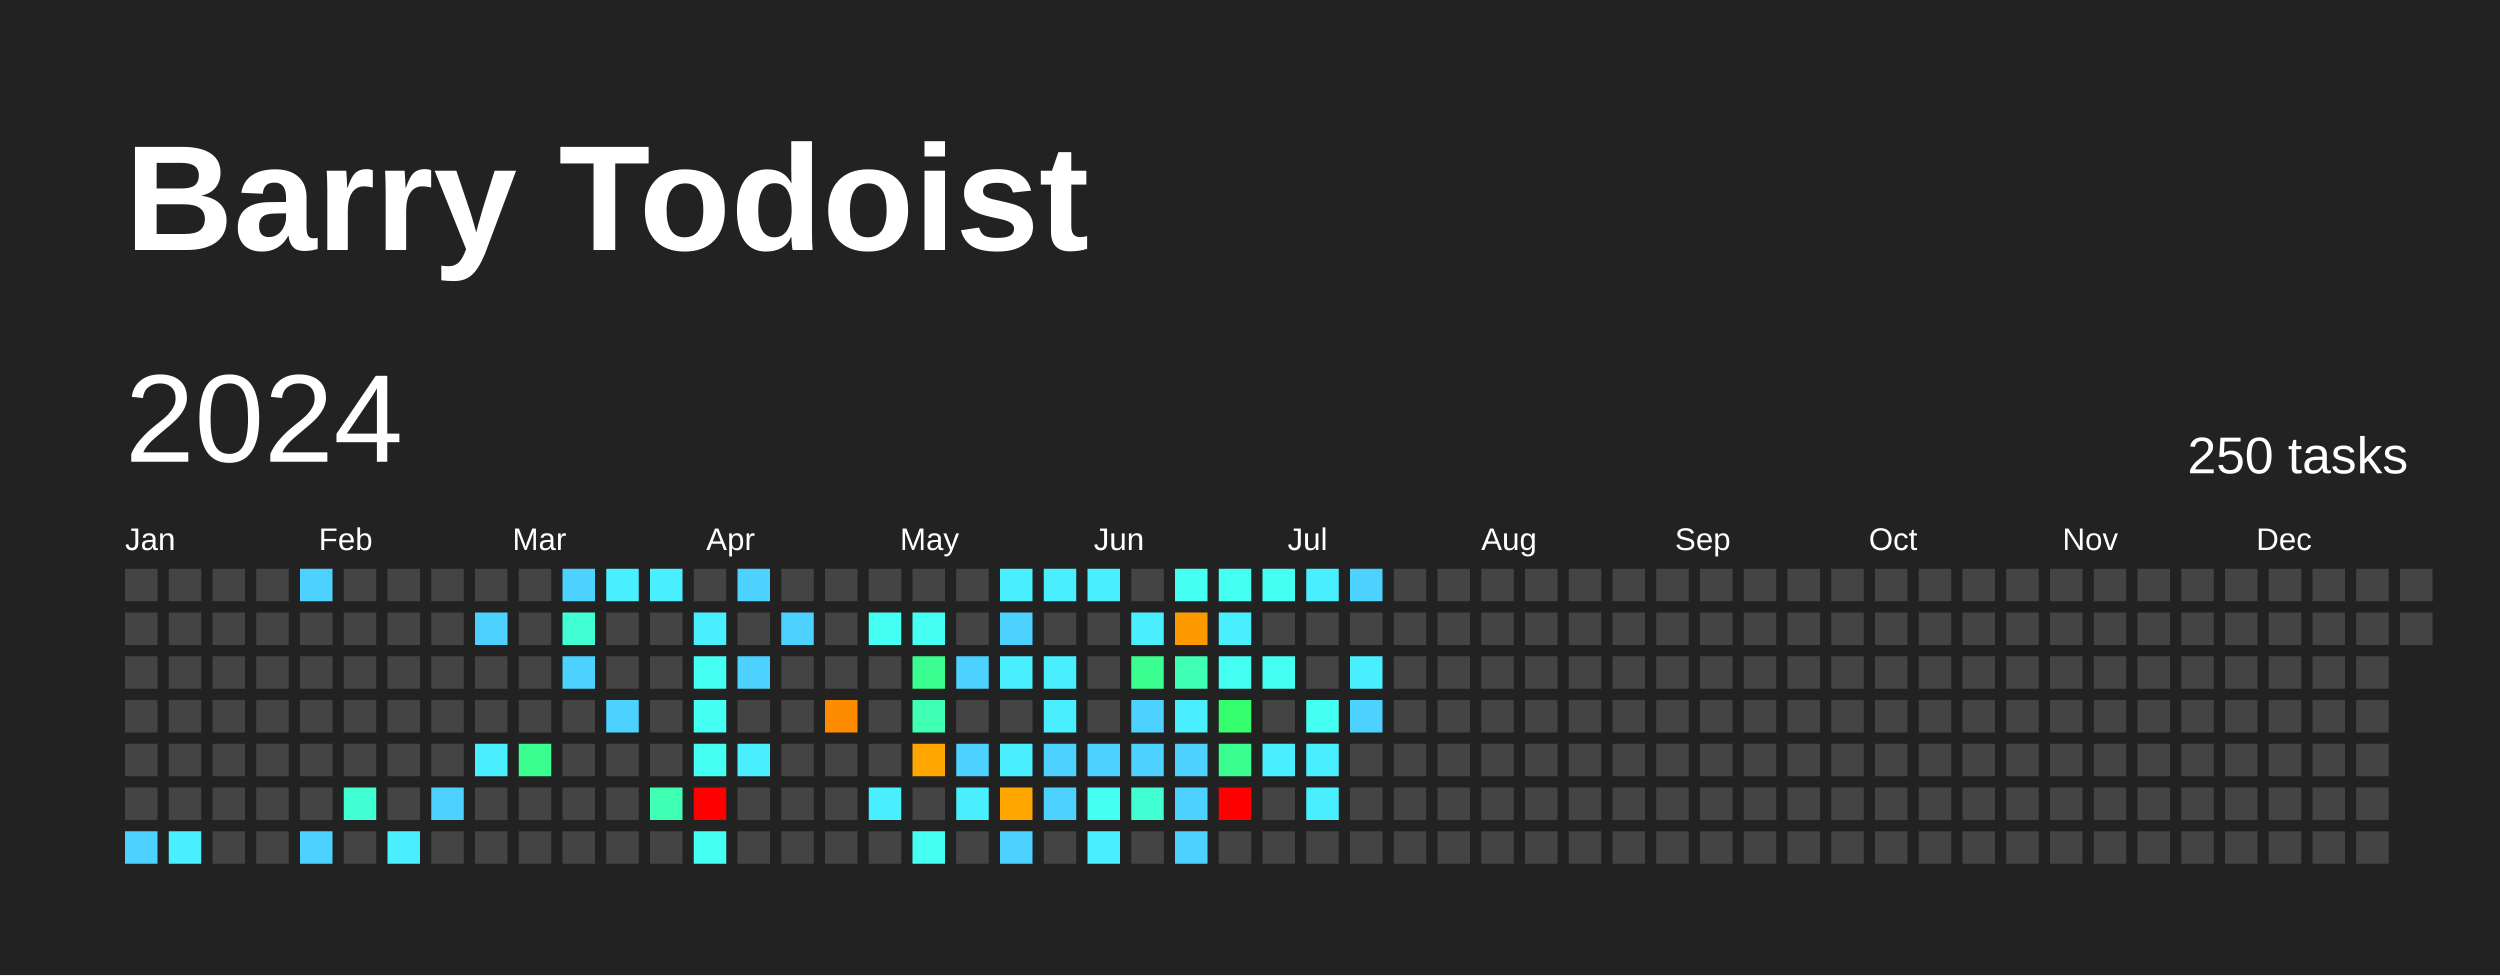
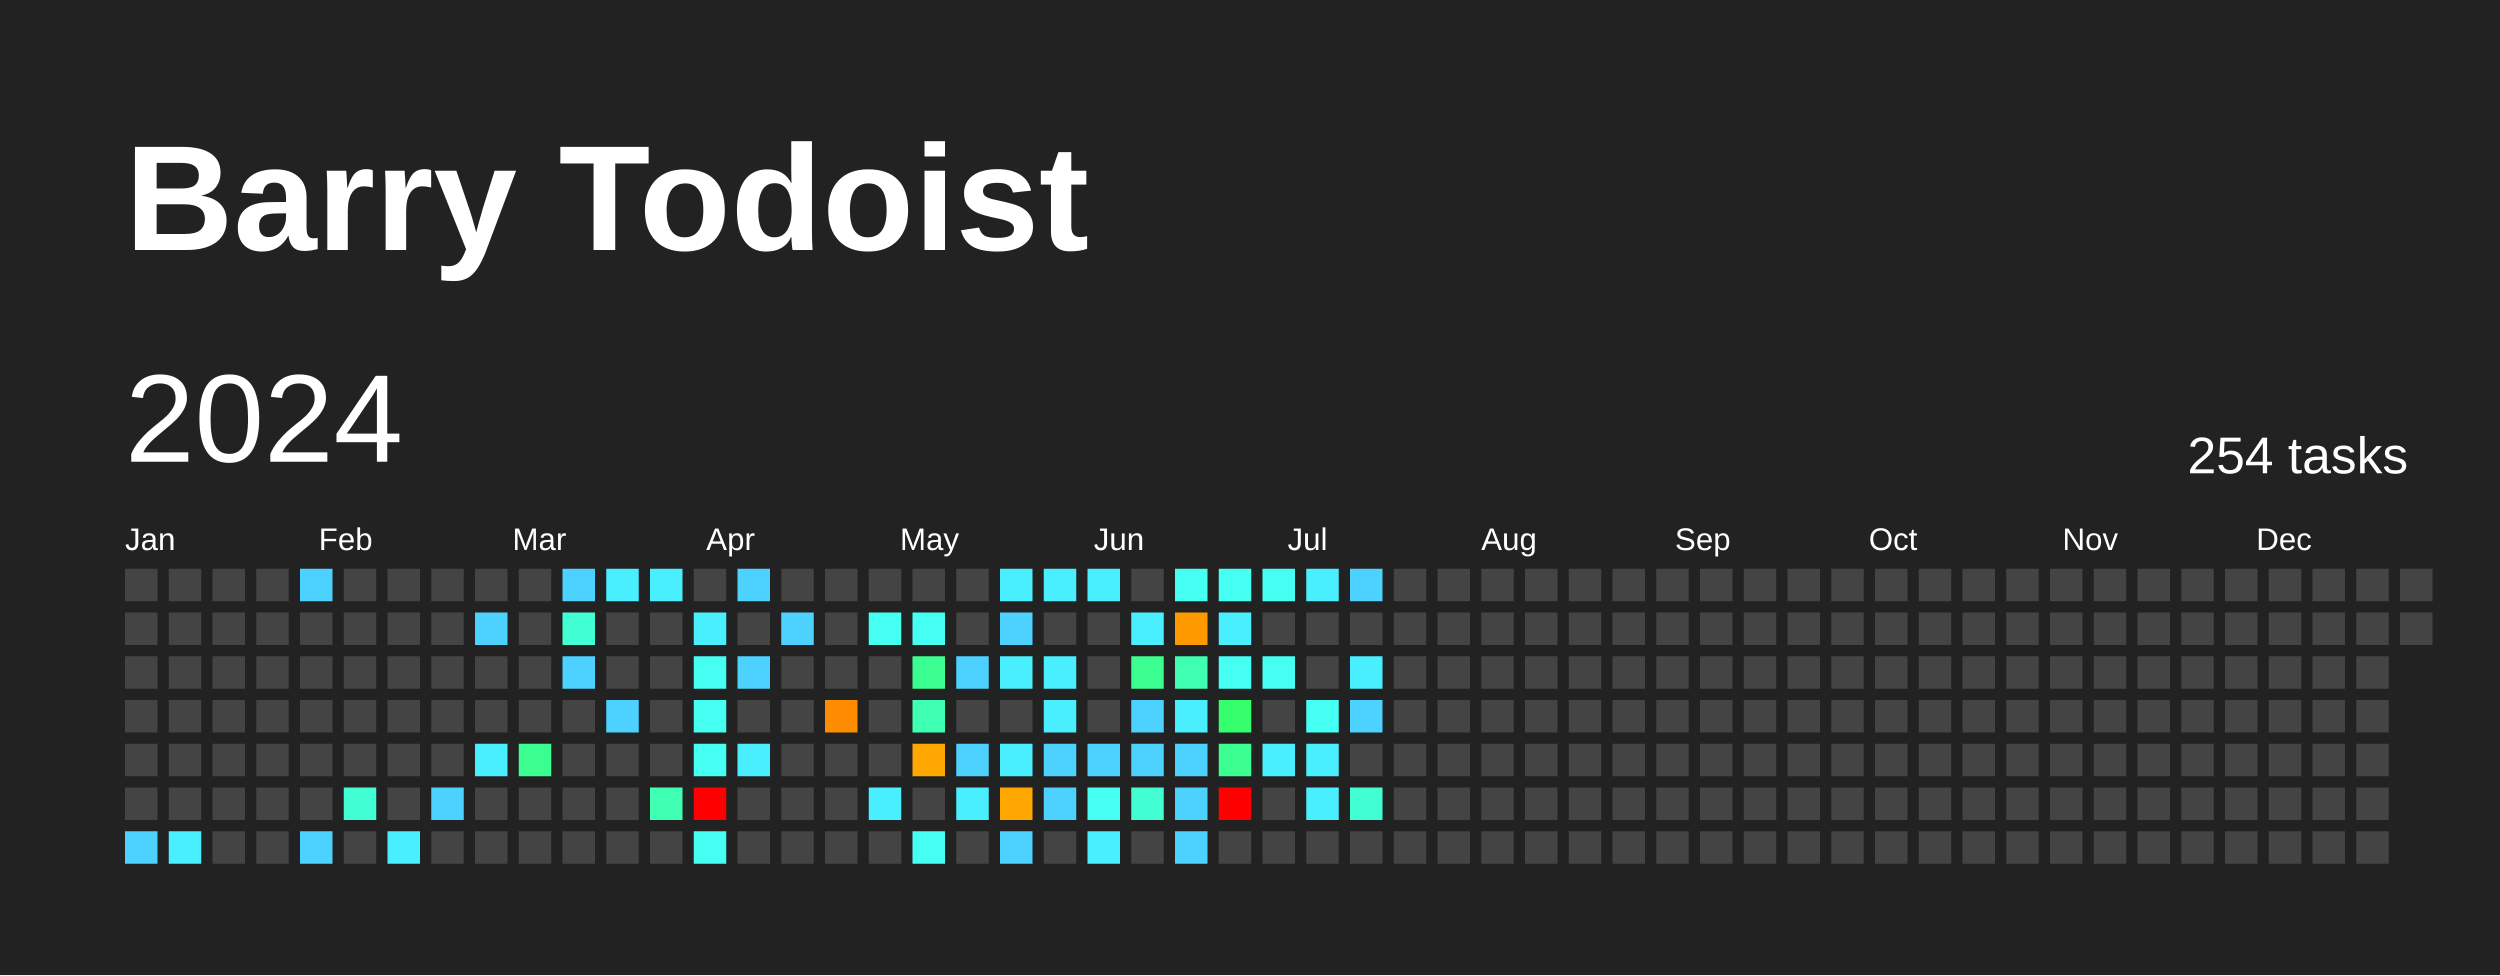
<svg xmlns="http://www.w3.org/2000/svg" baseProfile="full" height="78mm" version="1.1" viewBox="0,0,200,78" width="200mm">
  <defs />
  <rect fill="#222222" height="78" width="200" x="0" y="0" />
  <text fill="#FFFFFF" style="font-size:12px; font-family:Arial; font-weight:bold;" x="10" y="20">Barry Todoist</text>
  <text dominant-baseline="hanging" fill="#FFFFFF" style="font-size:10.0px; font-family:Arial;" x="10" y="30">2024</text>
-   <text dominant-baseline="hanging" fill="#FFFFFF" style="font-size:4.125px; font-family:Arial;" x="175" y="35">250 tasks</text>
+   <text dominant-baseline="hanging" fill="#FFFFFF" style="font-size:4.125px; font-family:Arial;" x="175" y="35">254 tasks</text>
  <text fill="#FFFFFF" style="font-size:2.5px; font-family:Arial" x="10.0" y="44">Jan</text>
  <text fill="#FFFFFF" style="font-size:2.5px; font-family:Arial" x="25.5" y="44">Feb</text>
  <text fill="#FFFFFF" style="font-size:2.5px; font-family:Arial" x="41.0" y="44">Mar</text>
  <text fill="#FFFFFF" style="font-size:2.5px; font-family:Arial" x="56.5" y="44">Apr</text>
  <text fill="#FFFFFF" style="font-size:2.5px; font-family:Arial" x="72.0" y="44">May</text>
  <text fill="#FFFFFF" style="font-size:2.5px; font-family:Arial" x="87.5" y="44">Jun</text>
  <text fill="#FFFFFF" style="font-size:2.5px; font-family:Arial" x="103.0" y="44">Jul</text>
  <text fill="#FFFFFF" style="font-size:2.5px; font-family:Arial" x="118.5" y="44">Aug</text>
  <text fill="#FFFFFF" style="font-size:2.5px; font-family:Arial" x="134.0" y="44">Sep</text>
  <text fill="#FFFFFF" style="font-size:2.5px; font-family:Arial" x="149.5" y="44">Oct</text>
  <text fill="#FFFFFF" style="font-size:2.5px; font-family:Arial" x="165.0" y="44">Nov</text>
  <text fill="#FFFFFF" style="font-size:2.5px; font-family:Arial" x="180.5" y="44">Dec</text>
  <rect fill="#444444" height="2.6" width="2.6" x="10.0" y="45.5" />
  <rect fill="#444444" height="2.6" width="2.6" x="10.0" y="49.0" />
  <rect fill="#444444" height="2.6" width="2.6" x="10.0" y="52.5" />
  <rect fill="#444444" height="2.6" width="2.6" x="10.0" y="56.0" />
  <rect fill="#444444" height="2.6" width="2.6" x="10.0" y="59.5" />
  <rect fill="#444444" height="2.6" width="2.6" x="10.0" y="63.0" />
  <rect fill="#4dd2ff" height="2.6" width="2.6" x="10.0" y="66.5" />
  <rect fill="#444444" height="2.6" width="2.6" x="13.5" y="45.5" />
  <rect fill="#444444" height="2.6" width="2.6" x="13.5" y="49.0" />
  <rect fill="#444444" height="2.6" width="2.6" x="13.5" y="52.5" />
  <rect fill="#444444" height="2.6" width="2.6" x="13.5" y="56.0" />
  <rect fill="#444444" height="2.6" width="2.6" x="13.5" y="59.5" />
  <rect fill="#444444" height="2.6" width="2.6" x="13.5" y="63.0" />
  <rect fill="#49efff" height="2.6" width="2.6" x="13.5" y="66.5" />
  <rect fill="#444444" height="2.6" width="2.6" x="17.0" y="45.5" />
  <rect fill="#444444" height="2.6" width="2.6" x="17.0" y="49.0" />
  <rect fill="#444444" height="2.6" width="2.6" x="17.0" y="52.5" />
  <rect fill="#444444" height="2.6" width="2.6" x="17.0" y="56.0" />
  <rect fill="#444444" height="2.6" width="2.6" x="17.0" y="59.5" />
  <rect fill="#444444" height="2.6" width="2.6" x="17.0" y="63.0" />
  <rect fill="#444444" height="2.6" width="2.6" x="17.0" y="66.5" />
  <rect fill="#444444" height="2.6" width="2.6" x="20.5" y="45.5" />
  <rect fill="#444444" height="2.6" width="2.6" x="20.5" y="49.0" />
  <rect fill="#444444" height="2.6" width="2.6" x="20.5" y="52.5" />
  <rect fill="#444444" height="2.6" width="2.6" x="20.5" y="56.0" />
  <rect fill="#444444" height="2.6" width="2.6" x="20.5" y="59.5" />
  <rect fill="#444444" height="2.6" width="2.6" x="20.5" y="63.0" />
  <rect fill="#444444" height="2.6" width="2.6" x="20.5" y="66.5" />
  <rect fill="#4dd2ff" height="2.6" width="2.6" x="24.0" y="45.5" />
  <rect fill="#444444" height="2.6" width="2.6" x="24.0" y="49.0" />
  <rect fill="#444444" height="2.6" width="2.6" x="24.0" y="52.5" />
  <rect fill="#444444" height="2.6" width="2.6" x="24.0" y="56.0" />
  <rect fill="#444444" height="2.6" width="2.6" x="24.0" y="59.5" />
  <rect fill="#444444" height="2.6" width="2.6" x="24.0" y="63.0" />
  <rect fill="#4dd2ff" height="2.6" width="2.6" x="24.0" y="66.5" />
  <rect fill="#444444" height="2.6" width="2.6" x="27.5" y="45.5" />
  <rect fill="#444444" height="2.6" width="2.6" x="27.5" y="49.0" />
  <rect fill="#444444" height="2.6" width="2.6" x="27.5" y="52.5" />
  <rect fill="#444444" height="2.6" width="2.6" x="27.5" y="56.0" />
  <rect fill="#444444" height="2.6" width="2.6" x="27.5" y="59.5" />
  <rect fill="#41ffd2" height="2.6" width="2.6" x="27.5" y="63.0" />
  <rect fill="#444444" height="2.6" width="2.6" x="27.5" y="66.5" />
  <rect fill="#444444" height="2.6" width="2.6" x="31.0" y="45.5" />
  <rect fill="#444444" height="2.6" width="2.6" x="31.0" y="49.0" />
  <rect fill="#444444" height="2.6" width="2.6" x="31.0" y="52.5" />
  <rect fill="#444444" height="2.6" width="2.6" x="31.0" y="56.0" />
  <rect fill="#444444" height="2.6" width="2.6" x="31.0" y="59.5" />
  <rect fill="#444444" height="2.6" width="2.6" x="31.0" y="63.0" />
  <rect fill="#49efff" height="2.6" width="2.6" x="31.0" y="66.5" />
  <rect fill="#444444" height="2.6" width="2.6" x="34.5" y="45.5" />
  <rect fill="#444444" height="2.6" width="2.6" x="34.5" y="49.0" />
  <rect fill="#444444" height="2.6" width="2.6" x="34.5" y="52.5" />
  <rect fill="#444444" height="2.6" width="2.6" x="34.5" y="56.0" />
  <rect fill="#444444" height="2.6" width="2.6" x="34.5" y="59.5" />
  <rect fill="#4dd2ff" height="2.6" width="2.6" x="34.5" y="63.0" />
  <rect fill="#444444" height="2.6" width="2.6" x="34.5" y="66.5" />
  <rect fill="#444444" height="2.6" width="2.6" x="38.0" y="45.5" />
  <rect fill="#4dd2ff" height="2.6" width="2.6" x="38.0" y="49.0" />
  <rect fill="#444444" height="2.6" width="2.6" x="38.0" y="52.5" />
  <rect fill="#444444" height="2.6" width="2.6" x="38.0" y="56.0" />
  <rect fill="#49efff" height="2.6" width="2.6" x="38.0" y="59.5" />
  <rect fill="#444444" height="2.6" width="2.6" x="38.0" y="63.0" />
  <rect fill="#444444" height="2.6" width="2.6" x="38.0" y="66.5" />
  <rect fill="#444444" height="2.6" width="2.6" x="41.5" y="45.5" />
  <rect fill="#444444" height="2.6" width="2.6" x="41.5" y="49.0" />
  <rect fill="#444444" height="2.6" width="2.6" x="41.5" y="52.5" />
  <rect fill="#444444" height="2.6" width="2.6" x="41.5" y="56.0" />
  <rect fill="#3aff90" height="2.6" width="2.6" x="41.5" y="59.5" />
  <rect fill="#444444" height="2.6" width="2.6" x="41.5" y="63.0" />
  <rect fill="#444444" height="2.6" width="2.6" x="41.5" y="66.5" />
  <rect fill="#4dd2ff" height="2.6" width="2.6" x="45.0" y="45.5" />
  <rect fill="#41ffd2" height="2.6" width="2.6" x="45.0" y="49.0" />
  <rect fill="#4dd2ff" height="2.6" width="2.6" x="45.0" y="52.5" />
  <rect fill="#444444" height="2.6" width="2.6" x="45.0" y="56.0" />
  <rect fill="#444444" height="2.6" width="2.6" x="45.0" y="59.5" />
  <rect fill="#444444" height="2.6" width="2.6" x="45.0" y="63.0" />
  <rect fill="#444444" height="2.6" width="2.6" x="45.0" y="66.5" />
  <rect fill="#49efff" height="2.6" width="2.6" x="48.5" y="45.5" />
  <rect fill="#444444" height="2.6" width="2.6" x="48.5" y="49.0" />
  <rect fill="#444444" height="2.6" width="2.6" x="48.5" y="52.5" />
  <rect fill="#4dd2ff" height="2.6" width="2.6" x="48.5" y="56.0" />
  <rect fill="#444444" height="2.6" width="2.6" x="48.5" y="59.5" />
  <rect fill="#444444" height="2.6" width="2.6" x="48.5" y="63.0" />
  <rect fill="#444444" height="2.6" width="2.6" x="48.5" y="66.5" />
  <rect fill="#49efff" height="2.6" width="2.6" x="52.0" y="45.5" />
  <rect fill="#444444" height="2.6" width="2.6" x="52.0" y="49.0" />
  <rect fill="#444444" height="2.6" width="2.6" x="52.0" y="52.5" />
  <rect fill="#444444" height="2.6" width="2.6" x="52.0" y="56.0" />
  <rect fill="#444444" height="2.6" width="2.6" x="52.0" y="59.5" />
  <rect fill="#3effb2" height="2.6" width="2.6" x="52.0" y="63.0" />
  <rect fill="#444444" height="2.6" width="2.6" x="52.0" y="66.5" />
  <rect fill="#444444" height="2.6" width="2.6" x="55.5" y="45.5" />
  <rect fill="#49efff" height="2.6" width="2.6" x="55.5" y="49.0" />
  <rect fill="#45fff2" height="2.6" width="2.6" x="55.5" y="52.5" />
  <rect fill="#45fff2" height="2.6" width="2.6" x="55.5" y="56.0" />
  <rect fill="#45fff2" height="2.6" width="2.6" x="55.5" y="59.5" />
  <rect fill="red" height="2.6" width="2.6" x="55.5" y="63.0" />
  <rect fill="#45fff2" height="2.6" width="2.6" x="55.5" y="66.5" />
  <rect fill="#4dd2ff" height="2.6" width="2.6" x="59.0" y="45.5" />
  <rect fill="#444444" height="2.6" width="2.6" x="59.0" y="49.0" />
  <rect fill="#4dd2ff" height="2.6" width="2.6" x="59.0" y="52.5" />
  <rect fill="#444444" height="2.6" width="2.6" x="59.0" y="56.0" />
  <rect fill="#49efff" height="2.6" width="2.6" x="59.0" y="59.5" />
  <rect fill="#444444" height="2.6" width="2.6" x="59.0" y="63.0" />
  <rect fill="#444444" height="2.6" width="2.6" x="59.0" y="66.5" />
  <rect fill="#444444" height="2.6" width="2.6" x="62.5" y="45.5" />
  <rect fill="#4dd2ff" height="2.6" width="2.6" x="62.5" y="49.0" />
  <rect fill="#444444" height="2.6" width="2.6" x="62.5" y="52.5" />
  <rect fill="#444444" height="2.6" width="2.6" x="62.5" y="56.0" />
  <rect fill="#444444" height="2.6" width="2.6" x="62.5" y="59.5" />
  <rect fill="#444444" height="2.6" width="2.6" x="62.5" y="63.0" />
  <rect fill="#444444" height="2.6" width="2.6" x="62.5" y="66.5" />
  <rect fill="#444444" height="2.6" width="2.6" x="66.0" y="45.5" />
  <rect fill="#444444" height="2.6" width="2.6" x="66.0" y="49.0" />
  <rect fill="#444444" height="2.6" width="2.6" x="66.0" y="52.5" />
  <rect fill="#ff8c00" height="2.6" width="2.6" x="66.0" y="56.0" />
  <rect fill="#444444" height="2.6" width="2.6" x="66.0" y="59.5" />
  <rect fill="#444444" height="2.6" width="2.6" x="66.0" y="63.0" />
  <rect fill="#444444" height="2.6" width="2.6" x="66.0" y="66.5" />
  <rect fill="#444444" height="2.6" width="2.6" x="69.5" y="45.5" />
  <rect fill="#45fff2" height="2.6" width="2.6" x="69.5" y="49.0" />
  <rect fill="#444444" height="2.6" width="2.6" x="69.5" y="52.5" />
  <rect fill="#444444" height="2.6" width="2.6" x="69.5" y="56.0" />
  <rect fill="#444444" height="2.6" width="2.6" x="69.5" y="59.5" />
  <rect fill="#49efff" height="2.6" width="2.6" x="69.5" y="63.0" />
  <rect fill="#444444" height="2.6" width="2.6" x="69.5" y="66.5" />
  <rect fill="#444444" height="2.6" width="2.6" x="73.0" y="45.5" />
  <rect fill="#45fff2" height="2.6" width="2.6" x="73.0" y="49.0" />
  <rect fill="#3aff90" height="2.6" width="2.6" x="73.0" y="52.5" />
  <rect fill="#3effb2" height="2.6" width="2.6" x="73.0" y="56.0" />
  <rect fill="#ffa600" height="2.6" width="2.6" x="73.0" y="59.5" />
  <rect fill="#444444" height="2.6" width="2.6" x="73.0" y="63.0" />
  <rect fill="#45fff2" height="2.6" width="2.6" x="73.0" y="66.5" />
  <rect fill="#444444" height="2.6" width="2.6" x="76.5" y="45.5" />
  <rect fill="#444444" height="2.6" width="2.6" x="76.5" y="49.0" />
  <rect fill="#4dd2ff" height="2.6" width="2.6" x="76.5" y="52.5" />
  <rect fill="#444444" height="2.6" width="2.6" x="76.5" y="56.0" />
  <rect fill="#4dd2ff" height="2.6" width="2.6" x="76.5" y="59.5" />
  <rect fill="#49efff" height="2.6" width="2.6" x="76.5" y="63.0" />
  <rect fill="#444444" height="2.6" width="2.6" x="76.5" y="66.5" />
  <rect fill="#49efff" height="2.6" width="2.6" x="80.0" y="45.5" />
  <rect fill="#4dd2ff" height="2.6" width="2.6" x="80.0" y="49.0" />
  <rect fill="#49efff" height="2.6" width="2.6" x="80.0" y="52.5" />
  <rect fill="#444444" height="2.6" width="2.6" x="80.0" y="56.0" />
  <rect fill="#49efff" height="2.6" width="2.6" x="80.0" y="59.5" />
  <rect fill="#ffa600" height="2.6" width="2.6" x="80.0" y="63.0" />
  <rect fill="#4dd2ff" height="2.6" width="2.6" x="80.0" y="66.5" />
  <rect fill="#49efff" height="2.6" width="2.6" x="83.5" y="45.5" />
  <rect fill="#444444" height="2.6" width="2.6" x="83.5" y="49.0" />
  <rect fill="#49efff" height="2.6" width="2.6" x="83.5" y="52.5" />
  <rect fill="#49efff" height="2.6" width="2.6" x="83.5" y="56.0" />
  <rect fill="#4dd2ff" height="2.6" width="2.6" x="83.5" y="59.5" />
  <rect fill="#4dd2ff" height="2.6" width="2.6" x="83.5" y="63.0" />
  <rect fill="#444444" height="2.6" width="2.6" x="83.5" y="66.5" />
  <rect fill="#49efff" height="2.6" width="2.6" x="87.0" y="45.5" />
  <rect fill="#444444" height="2.6" width="2.6" x="87.0" y="49.0" />
  <rect fill="#444444" height="2.6" width="2.6" x="87.0" y="52.5" />
  <rect fill="#444444" height="2.6" width="2.6" x="87.0" y="56.0" />
  <rect fill="#4dd2ff" height="2.6" width="2.6" x="87.0" y="59.5" />
  <rect fill="#45fff2" height="2.6" width="2.6" x="87.0" y="63.0" />
  <rect fill="#49efff" height="2.6" width="2.6" x="87.0" y="66.5" />
  <rect fill="#444444" height="2.6" width="2.6" x="90.5" y="45.5" />
  <rect fill="#49efff" height="2.6" width="2.6" x="90.5" y="49.0" />
  <rect fill="#3aff90" height="2.6" width="2.6" x="90.5" y="52.5" />
  <rect fill="#4dd2ff" height="2.6" width="2.6" x="90.5" y="56.0" />
  <rect fill="#4dd2ff" height="2.6" width="2.6" x="90.5" y="59.5" />
  <rect fill="#41ffd2" height="2.6" width="2.6" x="90.5" y="63.0" />
  <rect fill="#444444" height="2.6" width="2.6" x="90.5" y="66.5" />
  <rect fill="#45fff2" height="2.6" width="2.6" x="94.0" y="45.5" />
  <rect fill="#ff9900" height="2.6" width="2.6" x="94.0" y="49.0" />
  <rect fill="#3effb2" height="2.6" width="2.6" x="94.0" y="52.5" />
  <rect fill="#49efff" height="2.6" width="2.6" x="94.0" y="56.0" />
  <rect fill="#4dd2ff" height="2.6" width="2.6" x="94.0" y="59.5" />
  <rect fill="#4dd2ff" height="2.6" width="2.6" x="94.0" y="63.0" />
  <rect fill="#4dd2ff" height="2.6" width="2.6" x="94.0" y="66.5" />
  <rect fill="#45fff2" height="2.6" width="2.6" x="97.5" y="45.5" />
  <rect fill="#49efff" height="2.6" width="2.6" x="97.5" y="49.0" />
  <rect fill="#45fff2" height="2.6" width="2.6" x="97.5" y="52.5" />
  <rect fill="#36ff6e" height="2.6" width="2.6" x="97.5" y="56.0" />
  <rect fill="#3aff90" height="2.6" width="2.6" x="97.5" y="59.5" />
  <rect fill="red" height="2.6" width="2.6" x="97.5" y="63.0" />
  <rect fill="#444444" height="2.6" width="2.6" x="97.5" y="66.5" />
  <rect fill="#45fff2" height="2.6" width="2.6" x="101.0" y="45.5" />
  <rect fill="#444444" height="2.6" width="2.6" x="101.0" y="49.0" />
  <rect fill="#45fff2" height="2.6" width="2.6" x="101.0" y="52.5" />
  <rect fill="#444444" height="2.6" width="2.6" x="101.0" y="56.0" />
  <rect fill="#49efff" height="2.6" width="2.6" x="101.0" y="59.5" />
  <rect fill="#444444" height="2.6" width="2.6" x="101.0" y="63.0" />
  <rect fill="#444444" height="2.6" width="2.6" x="101.0" y="66.5" />
  <rect fill="#49efff" height="2.6" width="2.6" x="104.5" y="45.5" />
  <rect fill="#444444" height="2.6" width="2.6" x="104.5" y="49.0" />
  <rect fill="#444444" height="2.6" width="2.6" x="104.5" y="52.5" />
  <rect fill="#45fff2" height="2.6" width="2.6" x="104.5" y="56.0" />
  <rect fill="#49efff" height="2.6" width="2.6" x="104.5" y="59.5" />
  <rect fill="#49efff" height="2.6" width="2.6" x="104.5" y="63.0" />
  <rect fill="#444444" height="2.6" width="2.6" x="104.5" y="66.5" />
  <rect fill="#4dd2ff" height="2.6" width="2.6" x="108.0" y="45.5" />
  <rect fill="#444444" height="2.6" width="2.6" x="108.0" y="49.0" />
  <rect fill="#49efff" height="2.6" width="2.6" x="108.0" y="52.5" />
  <rect fill="#4dd2ff" height="2.6" width="2.6" x="108.0" y="56.0" />
  <rect fill="#444444" height="2.6" width="2.6" x="108.0" y="59.5" />
-   <rect fill="#444444" height="2.6" width="2.6" x="108.0" y="63.0" />
+   <rect fill="#41ffd2" height="2.6" width="2.6" x="108.0" y="63.0" />
  <rect fill="#444444" height="2.6" width="2.6" x="108.0" y="66.5" />
  <rect fill="#444444" height="2.6" width="2.6" x="111.5" y="45.5" />
  <rect fill="#444444" height="2.6" width="2.6" x="111.5" y="49.0" />
  <rect fill="#444444" height="2.6" width="2.6" x="111.5" y="52.5" />
  <rect fill="#444444" height="2.6" width="2.6" x="111.5" y="56.0" />
  <rect fill="#444444" height="2.6" width="2.6" x="111.5" y="59.5" />
  <rect fill="#444444" height="2.6" width="2.6" x="111.5" y="63.0" />
  <rect fill="#444444" height="2.6" width="2.6" x="111.5" y="66.5" />
  <rect fill="#444444" height="2.6" width="2.6" x="115.0" y="45.5" />
  <rect fill="#444444" height="2.6" width="2.6" x="115.0" y="49.0" />
  <rect fill="#444444" height="2.6" width="2.6" x="115.0" y="52.5" />
  <rect fill="#444444" height="2.6" width="2.6" x="115.0" y="56.0" />
  <rect fill="#444444" height="2.6" width="2.6" x="115.0" y="59.5" />
  <rect fill="#444444" height="2.6" width="2.6" x="115.0" y="63.0" />
  <rect fill="#444444" height="2.6" width="2.6" x="115.0" y="66.5" />
  <rect fill="#444444" height="2.6" width="2.6" x="118.5" y="45.5" />
  <rect fill="#444444" height="2.6" width="2.6" x="118.5" y="49.0" />
  <rect fill="#444444" height="2.6" width="2.6" x="118.5" y="52.5" />
  <rect fill="#444444" height="2.6" width="2.6" x="118.5" y="56.0" />
  <rect fill="#444444" height="2.6" width="2.6" x="118.5" y="59.5" />
  <rect fill="#444444" height="2.6" width="2.6" x="118.5" y="63.0" />
  <rect fill="#444444" height="2.6" width="2.6" x="118.5" y="66.5" />
  <rect fill="#444444" height="2.6" width="2.6" x="122.0" y="45.5" />
  <rect fill="#444444" height="2.6" width="2.6" x="122.0" y="49.0" />
  <rect fill="#444444" height="2.6" width="2.6" x="122.0" y="52.5" />
  <rect fill="#444444" height="2.6" width="2.6" x="122.0" y="56.0" />
  <rect fill="#444444" height="2.6" width="2.6" x="122.0" y="59.5" />
  <rect fill="#444444" height="2.6" width="2.6" x="122.0" y="63.0" />
  <rect fill="#444444" height="2.6" width="2.6" x="122.0" y="66.5" />
  <rect fill="#444444" height="2.6" width="2.6" x="125.5" y="45.5" />
  <rect fill="#444444" height="2.6" width="2.6" x="125.5" y="49.0" />
  <rect fill="#444444" height="2.6" width="2.6" x="125.5" y="52.5" />
  <rect fill="#444444" height="2.6" width="2.6" x="125.5" y="56.0" />
  <rect fill="#444444" height="2.6" width="2.6" x="125.5" y="59.5" />
  <rect fill="#444444" height="2.6" width="2.6" x="125.5" y="63.0" />
  <rect fill="#444444" height="2.6" width="2.6" x="125.5" y="66.5" />
  <rect fill="#444444" height="2.6" width="2.6" x="129.0" y="45.5" />
  <rect fill="#444444" height="2.6" width="2.6" x="129.0" y="49.0" />
  <rect fill="#444444" height="2.6" width="2.6" x="129.0" y="52.5" />
  <rect fill="#444444" height="2.6" width="2.6" x="129.0" y="56.0" />
  <rect fill="#444444" height="2.6" width="2.6" x="129.0" y="59.5" />
  <rect fill="#444444" height="2.6" width="2.6" x="129.0" y="63.0" />
  <rect fill="#444444" height="2.6" width="2.6" x="129.0" y="66.5" />
  <rect fill="#444444" height="2.6" width="2.6" x="132.5" y="45.5" />
  <rect fill="#444444" height="2.6" width="2.6" x="132.5" y="49.0" />
  <rect fill="#444444" height="2.6" width="2.6" x="132.5" y="52.5" />
  <rect fill="#444444" height="2.6" width="2.6" x="132.5" y="56.0" />
  <rect fill="#444444" height="2.6" width="2.6" x="132.5" y="59.5" />
  <rect fill="#444444" height="2.6" width="2.6" x="132.5" y="63.0" />
  <rect fill="#444444" height="2.6" width="2.6" x="132.5" y="66.5" />
  <rect fill="#444444" height="2.6" width="2.6" x="136.0" y="45.5" />
  <rect fill="#444444" height="2.6" width="2.6" x="136.0" y="49.0" />
  <rect fill="#444444" height="2.6" width="2.6" x="136.0" y="52.5" />
  <rect fill="#444444" height="2.6" width="2.6" x="136.0" y="56.0" />
  <rect fill="#444444" height="2.6" width="2.6" x="136.0" y="59.5" />
  <rect fill="#444444" height="2.6" width="2.6" x="136.0" y="63.0" />
  <rect fill="#444444" height="2.6" width="2.6" x="136.0" y="66.5" />
  <rect fill="#444444" height="2.6" width="2.6" x="139.5" y="45.5" />
  <rect fill="#444444" height="2.6" width="2.6" x="139.5" y="49.0" />
  <rect fill="#444444" height="2.6" width="2.6" x="139.5" y="52.5" />
  <rect fill="#444444" height="2.6" width="2.6" x="139.5" y="56.0" />
  <rect fill="#444444" height="2.6" width="2.6" x="139.5" y="59.5" />
  <rect fill="#444444" height="2.6" width="2.6" x="139.5" y="63.0" />
  <rect fill="#444444" height="2.6" width="2.6" x="139.5" y="66.5" />
  <rect fill="#444444" height="2.6" width="2.6" x="143.0" y="45.5" />
  <rect fill="#444444" height="2.6" width="2.6" x="143.0" y="49.0" />
  <rect fill="#444444" height="2.6" width="2.6" x="143.0" y="52.5" />
  <rect fill="#444444" height="2.6" width="2.6" x="143.0" y="56.0" />
  <rect fill="#444444" height="2.6" width="2.6" x="143.0" y="59.5" />
  <rect fill="#444444" height="2.6" width="2.6" x="143.0" y="63.0" />
  <rect fill="#444444" height="2.6" width="2.6" x="143.0" y="66.5" />
  <rect fill="#444444" height="2.6" width="2.6" x="146.5" y="45.5" />
  <rect fill="#444444" height="2.6" width="2.6" x="146.5" y="49.0" />
  <rect fill="#444444" height="2.6" width="2.6" x="146.5" y="52.5" />
  <rect fill="#444444" height="2.6" width="2.6" x="146.5" y="56.0" />
  <rect fill="#444444" height="2.6" width="2.6" x="146.5" y="59.5" />
  <rect fill="#444444" height="2.6" width="2.6" x="146.5" y="63.0" />
  <rect fill="#444444" height="2.6" width="2.6" x="146.5" y="66.5" />
  <rect fill="#444444" height="2.6" width="2.6" x="150.0" y="45.5" />
  <rect fill="#444444" height="2.6" width="2.6" x="150.0" y="49.0" />
  <rect fill="#444444" height="2.6" width="2.6" x="150.0" y="52.5" />
  <rect fill="#444444" height="2.6" width="2.6" x="150.0" y="56.0" />
  <rect fill="#444444" height="2.6" width="2.6" x="150.0" y="59.5" />
  <rect fill="#444444" height="2.6" width="2.6" x="150.0" y="63.0" />
  <rect fill="#444444" height="2.6" width="2.6" x="150.0" y="66.5" />
  <rect fill="#444444" height="2.6" width="2.6" x="153.5" y="45.5" />
  <rect fill="#444444" height="2.6" width="2.6" x="153.5" y="49.0" />
  <rect fill="#444444" height="2.6" width="2.6" x="153.5" y="52.5" />
  <rect fill="#444444" height="2.6" width="2.6" x="153.5" y="56.0" />
  <rect fill="#444444" height="2.6" width="2.6" x="153.5" y="59.5" />
  <rect fill="#444444" height="2.6" width="2.6" x="153.5" y="63.0" />
  <rect fill="#444444" height="2.6" width="2.6" x="153.5" y="66.5" />
  <rect fill="#444444" height="2.6" width="2.6" x="157.0" y="45.5" />
  <rect fill="#444444" height="2.6" width="2.6" x="157.0" y="49.0" />
  <rect fill="#444444" height="2.6" width="2.6" x="157.0" y="52.5" />
  <rect fill="#444444" height="2.6" width="2.6" x="157.0" y="56.0" />
  <rect fill="#444444" height="2.6" width="2.6" x="157.0" y="59.5" />
  <rect fill="#444444" height="2.6" width="2.6" x="157.0" y="63.0" />
  <rect fill="#444444" height="2.6" width="2.6" x="157.0" y="66.5" />
  <rect fill="#444444" height="2.6" width="2.6" x="160.5" y="45.5" />
  <rect fill="#444444" height="2.6" width="2.6" x="160.5" y="49.0" />
  <rect fill="#444444" height="2.6" width="2.6" x="160.5" y="52.5" />
  <rect fill="#444444" height="2.6" width="2.6" x="160.5" y="56.0" />
  <rect fill="#444444" height="2.6" width="2.6" x="160.5" y="59.5" />
  <rect fill="#444444" height="2.6" width="2.6" x="160.5" y="63.0" />
  <rect fill="#444444" height="2.6" width="2.6" x="160.5" y="66.5" />
  <rect fill="#444444" height="2.6" width="2.6" x="164.0" y="45.5" />
  <rect fill="#444444" height="2.6" width="2.6" x="164.0" y="49.0" />
  <rect fill="#444444" height="2.6" width="2.6" x="164.0" y="52.5" />
  <rect fill="#444444" height="2.6" width="2.6" x="164.0" y="56.0" />
  <rect fill="#444444" height="2.6" width="2.6" x="164.0" y="59.5" />
  <rect fill="#444444" height="2.6" width="2.6" x="164.0" y="63.0" />
  <rect fill="#444444" height="2.6" width="2.6" x="164.0" y="66.5" />
  <rect fill="#444444" height="2.6" width="2.6" x="167.5" y="45.5" />
  <rect fill="#444444" height="2.6" width="2.6" x="167.5" y="49.0" />
  <rect fill="#444444" height="2.6" width="2.6" x="167.5" y="52.5" />
  <rect fill="#444444" height="2.6" width="2.6" x="167.5" y="56.0" />
  <rect fill="#444444" height="2.6" width="2.6" x="167.5" y="59.5" />
  <rect fill="#444444" height="2.6" width="2.6" x="167.5" y="63.0" />
  <rect fill="#444444" height="2.6" width="2.6" x="167.5" y="66.5" />
  <rect fill="#444444" height="2.6" width="2.6" x="171.0" y="45.5" />
  <rect fill="#444444" height="2.6" width="2.6" x="171.0" y="49.0" />
  <rect fill="#444444" height="2.6" width="2.6" x="171.0" y="52.5" />
  <rect fill="#444444" height="2.6" width="2.6" x="171.0" y="56.0" />
  <rect fill="#444444" height="2.6" width="2.6" x="171.0" y="59.5" />
  <rect fill="#444444" height="2.6" width="2.6" x="171.0" y="63.0" />
  <rect fill="#444444" height="2.6" width="2.6" x="171.0" y="66.5" />
  <rect fill="#444444" height="2.6" width="2.6" x="174.5" y="45.5" />
  <rect fill="#444444" height="2.6" width="2.6" x="174.5" y="49.0" />
  <rect fill="#444444" height="2.6" width="2.6" x="174.5" y="52.5" />
  <rect fill="#444444" height="2.6" width="2.6" x="174.5" y="56.0" />
  <rect fill="#444444" height="2.6" width="2.6" x="174.5" y="59.5" />
  <rect fill="#444444" height="2.6" width="2.6" x="174.5" y="63.0" />
  <rect fill="#444444" height="2.6" width="2.6" x="174.5" y="66.5" />
  <rect fill="#444444" height="2.6" width="2.6" x="178.0" y="45.5" />
  <rect fill="#444444" height="2.6" width="2.6" x="178.0" y="49.0" />
  <rect fill="#444444" height="2.6" width="2.6" x="178.0" y="52.5" />
  <rect fill="#444444" height="2.6" width="2.6" x="178.0" y="56.0" />
  <rect fill="#444444" height="2.6" width="2.6" x="178.0" y="59.5" />
  <rect fill="#444444" height="2.6" width="2.6" x="178.0" y="63.0" />
  <rect fill="#444444" height="2.6" width="2.6" x="178.0" y="66.5" />
  <rect fill="#444444" height="2.6" width="2.6" x="181.5" y="45.5" />
  <rect fill="#444444" height="2.6" width="2.6" x="181.5" y="49.0" />
  <rect fill="#444444" height="2.6" width="2.6" x="181.5" y="52.5" />
  <rect fill="#444444" height="2.6" width="2.6" x="181.5" y="56.0" />
  <rect fill="#444444" height="2.6" width="2.6" x="181.5" y="59.5" />
  <rect fill="#444444" height="2.6" width="2.6" x="181.5" y="63.0" />
  <rect fill="#444444" height="2.6" width="2.6" x="181.5" y="66.5" />
  <rect fill="#444444" height="2.6" width="2.6" x="185.0" y="45.5" />
  <rect fill="#444444" height="2.6" width="2.6" x="185.0" y="49.0" />
  <rect fill="#444444" height="2.6" width="2.6" x="185.0" y="52.5" />
  <rect fill="#444444" height="2.6" width="2.6" x="185.0" y="56.0" />
  <rect fill="#444444" height="2.6" width="2.6" x="185.0" y="59.5" />
  <rect fill="#444444" height="2.6" width="2.6" x="185.0" y="63.0" />
  <rect fill="#444444" height="2.6" width="2.6" x="185.0" y="66.5" />
  <rect fill="#444444" height="2.6" width="2.6" x="188.5" y="45.5" />
  <rect fill="#444444" height="2.6" width="2.6" x="188.5" y="49.0" />
  <rect fill="#444444" height="2.6" width="2.6" x="188.5" y="52.5" />
  <rect fill="#444444" height="2.6" width="2.6" x="188.5" y="56.0" />
  <rect fill="#444444" height="2.6" width="2.6" x="188.5" y="59.5" />
  <rect fill="#444444" height="2.6" width="2.6" x="188.5" y="63.0" />
  <rect fill="#444444" height="2.6" width="2.6" x="188.5" y="66.5" />
  <rect fill="#444444" height="2.6" width="2.6" x="192.0" y="45.5" />
  <rect fill="#444444" height="2.6" width="2.6" x="192.0" y="49.0" />
</svg>
